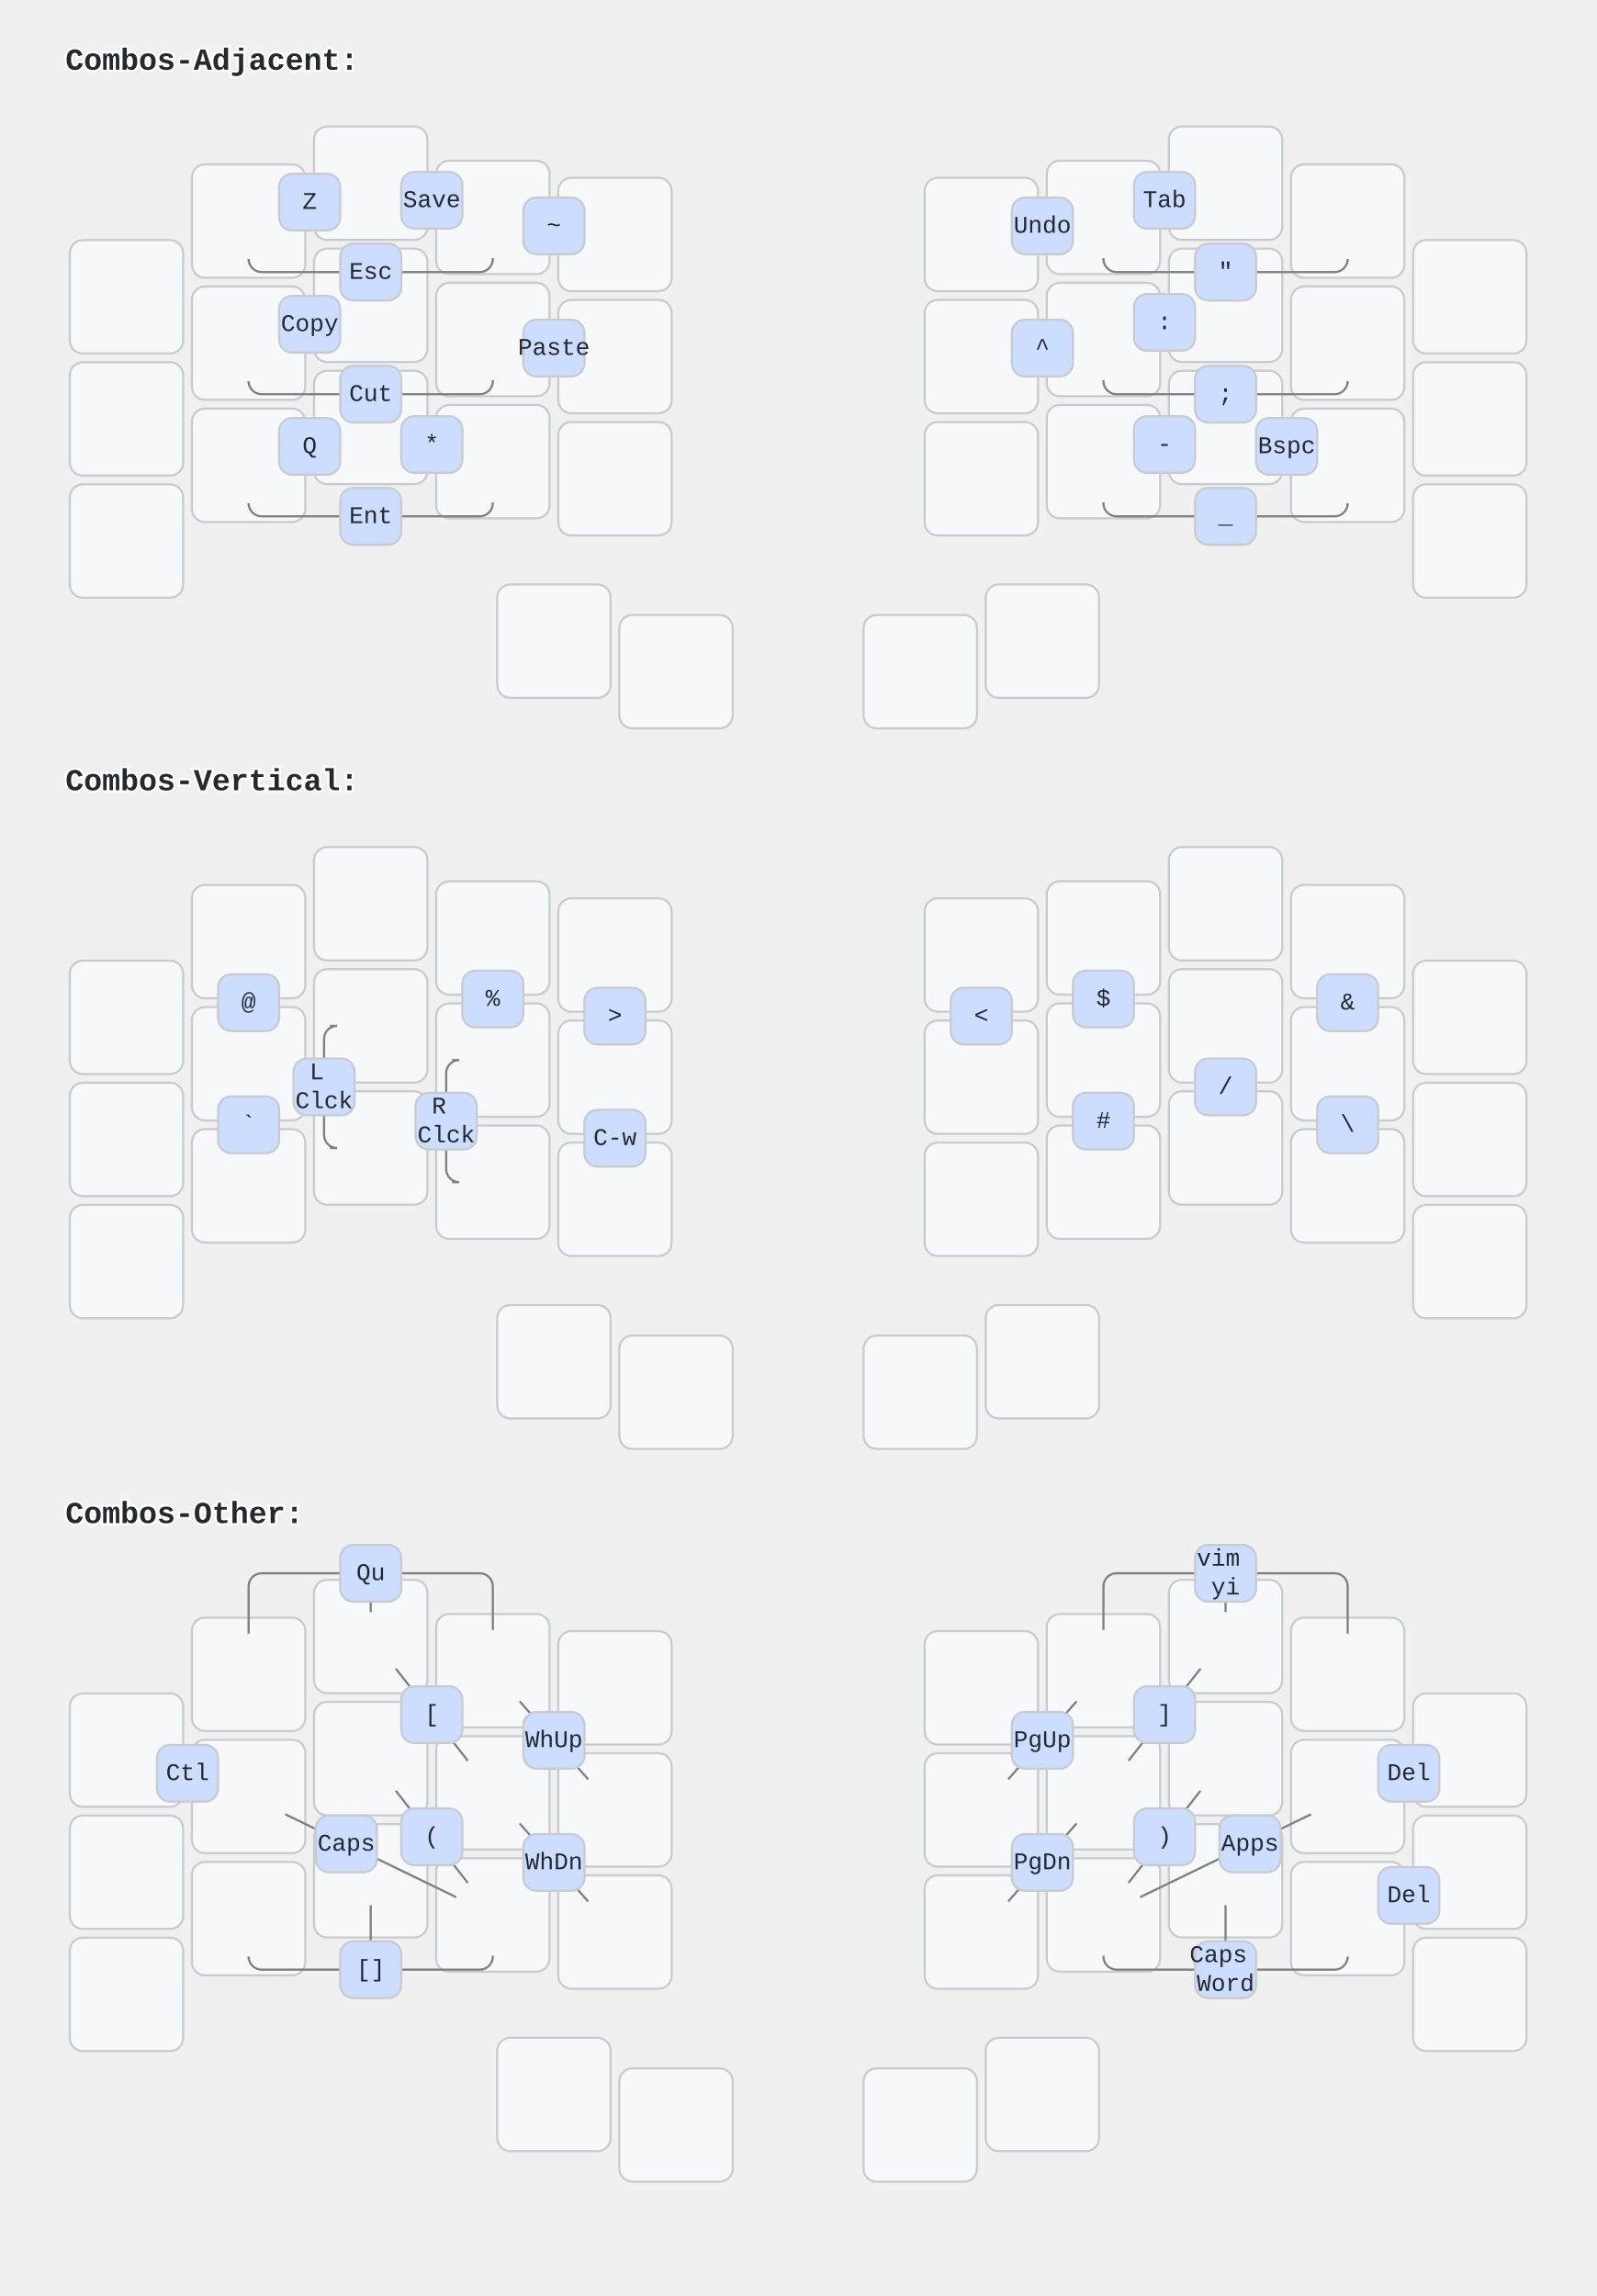
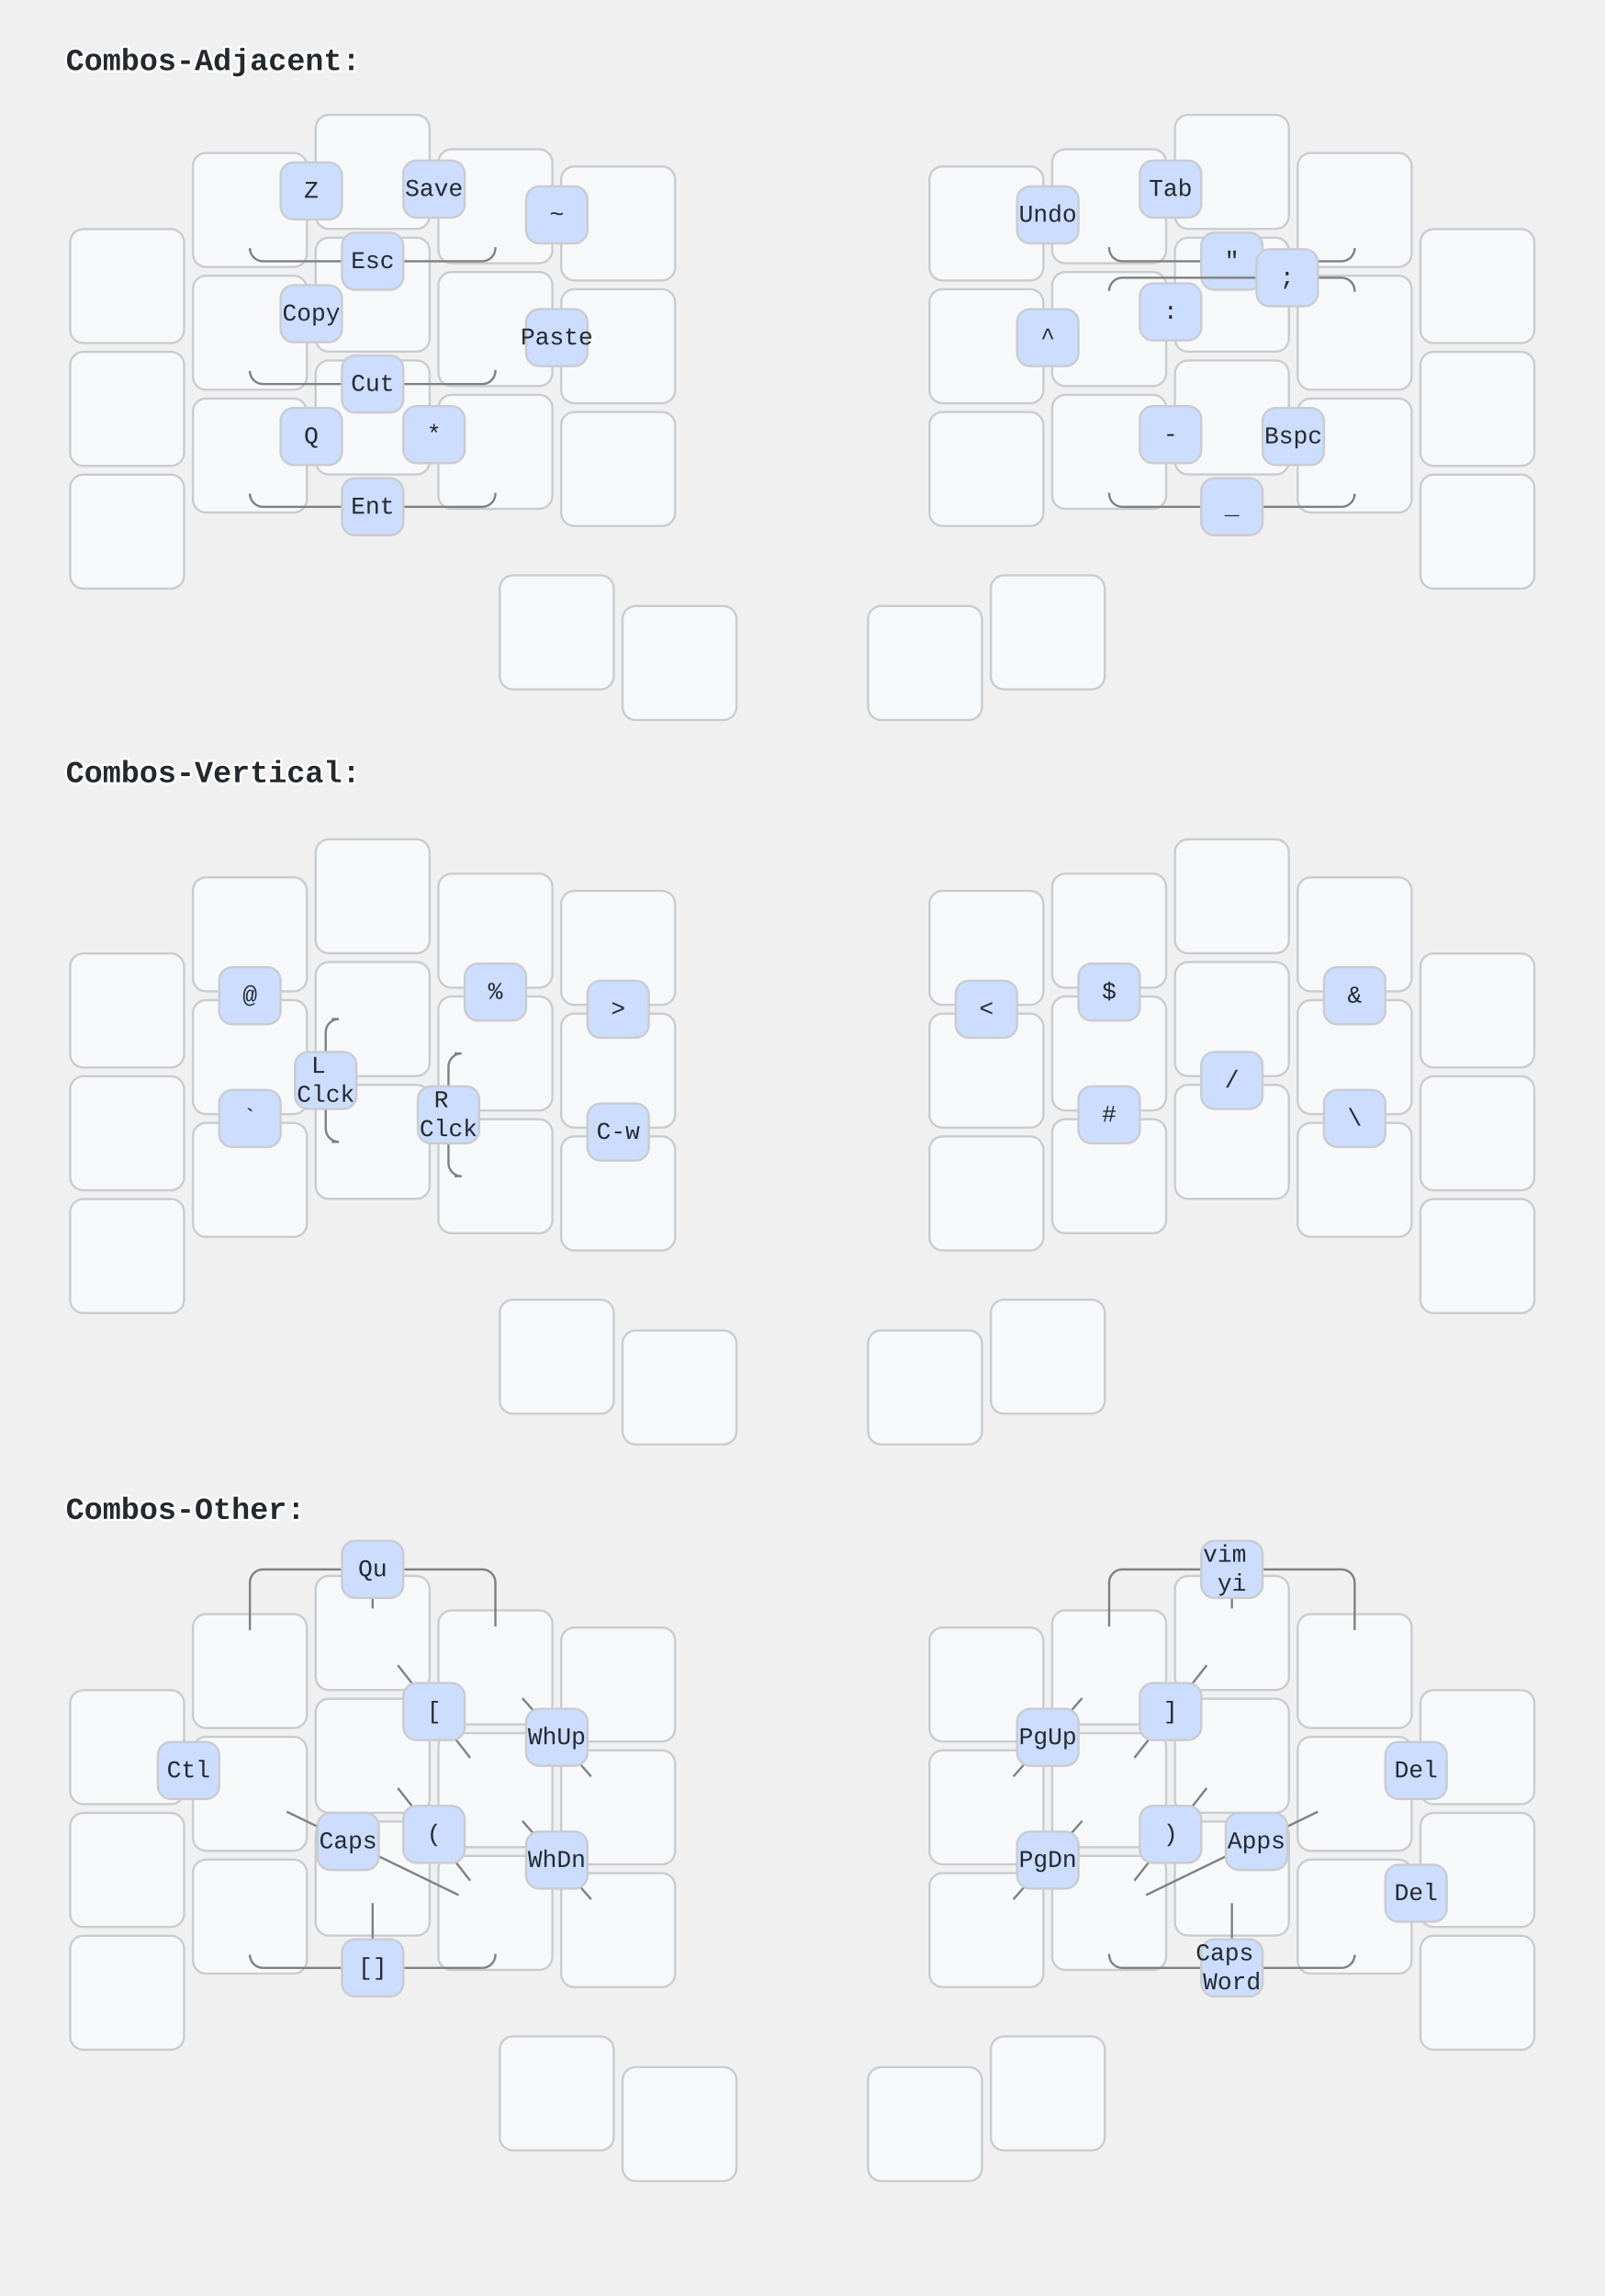
- <svg xmlns="http://www.w3.org/2000/svg" width="732.0" height="1052.8" viewBox="0 0 732.0 1052.8">
+ <svg xmlns="http://www.w3.org/2000/svg" width="732.0" height="1047.2" viewBox="0 0 732.0 1047.2">
  <style>/* font and background color specifications */
svg {
    font-family: SFMono-Regular,Consolas,Liberation Mono,Menlo,monospace;
    font-size: 14px;
    font-kerning: normal;
    text-rendering: optimizeLegibility;
    fill: #24292e;
}

/* default key styling */
rect {
    fill: #f6f8fa;
    stroke: #c9cccf;
    stroke-width: 1;
}

/* color accent for combo boxes */
rect.combo {
    fill: #cdf;
}

/* color accent for held keys */
rect.held, rect.combo.held {
    fill: #fdd;
}

/* color accent for ghost (optional) keys */
rect.ghost, rect.combo.ghost {
    fill: #ddd;
}

text {
    text-anchor: middle;
    dominant-baseline: middle;
}

/* styling for layer labels */
text.label {
    font-weight: bold;
    text-anchor: start;
    stroke: white;
    stroke-width: 2;
    paint-order: stroke;
}

/* styling for combo tap, and key hold/shifted label text */
text.combo, text.hold, text.shifted {
    font-size: 11px;
}

text.hold {
    text-anchor: middle;
    dominant-baseline: auto;
}

text.shifted {
    text-anchor: middle;
    dominant-baseline: hanging;
}

/* styling for hold/shifted label text in combo box */
text.combo.hold, text.combo.shifted {
    font-size: 8px;
}

/* styling for combo dendrons */
path {
    stroke-width: 1;
    stroke: gray;
    fill: none;
}
</style>
  <g class="layer-Combos-Adjacent">
    <text x="30.0" y="28.0" class="label">Combos-Adjacent:</text>
-     <rect rx="6.0" ry="6.0" x="32.0" y="110.08" width="52.0" height="52.0" class="" />
-     <rect rx="6.0" ry="6.0" x="88.0" y="75.36" width="52.0" height="52.0" class="" />
-     <rect rx="6.0" ry="6.0" x="144.0" y="58.0" width="52.0" height="52.0" class="" />
-     <rect rx="6.0" ry="6.0" x="200.0" y="73.68" width="52.0" height="52.0" class="" />
-     <rect rx="6.0" ry="6.0" x="256.0" y="81.52" width="52.0" height="52.0" class="" />
-     <rect rx="6.0" ry="6.0" x="424.0" y="81.52" width="52.0" height="52.0" class="" />
-     <rect rx="6.0" ry="6.0" x="480.0" y="73.68" width="52.0" height="52.0" class="" />
-     <rect rx="6.0" ry="6.0" x="536.0" y="58.0" width="52.0" height="52.0" class="" />
-     <rect rx="6.0" ry="6.0" x="592.0" y="75.36" width="52.0" height="52.0" class="" />
-     <rect rx="6.0" ry="6.0" x="648.0" y="110.08" width="52.0" height="52.0" class="" />
-     <rect rx="6.0" ry="6.0" x="32.0" y="166.08" width="52.0" height="52.0" class="" />
-     <rect rx="6.0" ry="6.0" x="88.0" y="131.36" width="52.0" height="52.0" class="" />
-     <rect rx="6.0" ry="6.0" x="144.0" y="114.0" width="52.0" height="52.0" class="" />
-     <rect rx="6.0" ry="6.0" x="200.0" y="129.68" width="52.0" height="52.0" class="" />
-     <rect rx="6.0" ry="6.0" x="256.0" y="137.52" width="52.0" height="52.0" class="" />
-     <rect rx="6.0" ry="6.0" x="424.0" y="137.52" width="52.0" height="52.0" class="" />
-     <rect rx="6.0" ry="6.0" x="480.0" y="129.68" width="52.0" height="52.0" class="" />
-     <rect rx="6.0" ry="6.0" x="536.0" y="114.0" width="52.0" height="52.0" class="" />
-     <rect rx="6.0" ry="6.0" x="592.0" y="131.36" width="52.0" height="52.0" class="" />
-     <rect rx="6.0" ry="6.0" x="648.0" y="166.08" width="52.0" height="52.0" class="" />
-     <rect rx="6.0" ry="6.0" x="32.0" y="222.08" width="52.0" height="52.0" class="" />
-     <rect rx="6.0" ry="6.0" x="88.0" y="187.36" width="52.0" height="52.0" class="" />
-     <rect rx="6.0" ry="6.0" x="144.0" y="170.0" width="52.0" height="52.0" class="" />
-     <rect rx="6.0" ry="6.0" x="200.0" y="185.68" width="52.0" height="52.0" class="" />
-     <rect rx="6.0" ry="6.0" x="256.0" y="193.52" width="52.0" height="52.0" class="" />
-     <rect rx="6.0" ry="6.0" x="424.0" y="193.52" width="52.0" height="52.0" class="" />
-     <rect rx="6.0" ry="6.0" x="480.0" y="185.68" width="52.0" height="52.0" class="" />
-     <rect rx="6.0" ry="6.0" x="536.0" y="170.0" width="52.0" height="52.0" class="" />
-     <rect rx="6.0" ry="6.0" x="592.0" y="187.36" width="52.0" height="52.0" class="" />
-     <rect rx="6.0" ry="6.0" x="648.0" y="222.08" width="52.0" height="52.0" class="" />
-     <rect rx="6.0" ry="6.0" x="228.0" y="268.0" width="52.0" height="52.0" class="" />
-     <rect rx="6.0" ry="6.0" x="284.0" y="282.0" width="52.0" height="52.0" class="" />
-     <rect rx="6.0" ry="6.0" x="396.0" y="282.0" width="52.0" height="52.0" class="" />
-     <rect rx="6.0" ry="6.0" x="452.0" y="268.0" width="52.0" height="52.0" class="" />
-     <path d="M170.0,124.76 h-50.0 a6.0,6.0 0 0 1 -6.0,-6.0 v1.267" />
-     <path d="M170.0,124.76 h50.0 a6.0,6.0 0 0 0 6.0,-6.0 v-0.413" />
-     <rect rx="6.0" ry="6.0" x="156.0" y="111.76" width="28.0" height="26.0" class="combo" />
-     <text x="170.0" y="124.76" class="combo">Esc</text>
-     <rect rx="6.0" ry="6.0" x="128.0" y="79.68" width="28.0" height="26.0" class="combo" />
-     <text x="142.0" y="92.68" class="combo">Z</text>
-     <rect rx="6.0" ry="6.0" x="184.0" y="78.84" width="28.0" height="26.0" class="combo" />
-     <text x="198.0" y="91.84" class="combo">Save</text>
-     <rect rx="6.0" ry="6.0" x="240.0" y="90.6" width="28.0" height="26.0" class="combo" />
-     <text x="254.0" y="103.6" class="combo">~</text>
-     <rect rx="6.0" ry="6.0" x="464.0" y="90.6" width="28.0" height="26.0" class="combo" />
-     <text x="478.0" y="103.6" class="combo">Undo</text>
-     <rect rx="6.0" ry="6.0" x="520.0" y="78.84" width="28.0" height="26.0" class="combo" />
-     <text x="534.0" y="91.84" class="combo">Tab</text>
-     <path d="M562.0,124.76 h-50.0 a6.0,6.0 0 0 1 -6.0,-6.0 v-0.413" />
-     <path d="M562.0,124.76 h50.0 a6.0,6.0 0 0 0 6.0,-6.0 v1.267" />
-     <rect rx="6.0" ry="6.0" x="548.0" y="111.76" width="28.0" height="26.0" class="combo" />
-     <text x="562.0" y="124.76" class="combo">"</text>
-     <path d="M170.0,180.76 h-50.0 a6.0,6.0 0 0 1 -6.0,-6.0 v1.267" />
-     <path d="M170.0,180.76 h50.0 a6.0,6.0 0 0 0 6.0,-6.0 v-0.413" />
-     <rect rx="6.0" ry="6.0" x="156.0" y="167.76" width="28.0" height="26.0" class="combo" />
-     <text x="170.0" y="180.76" class="combo">Cut</text>
-     <rect rx="6.0" ry="6.0" x="128.0" y="135.68" width="28.0" height="26.0" class="combo" />
-     <text x="142.0" y="148.68" class="combo">Copy</text>
-     <rect rx="6.0" ry="6.0" x="240.0" y="146.6" width="28.0" height="26.0" class="combo" />
-     <text x="254.0" y="159.6" class="combo">Paste</text>
-     <rect rx="6.0" ry="6.0" x="464.0" y="146.6" width="28.0" height="26.0" class="combo" />
-     <text x="478.0" y="159.6" class="combo">^</text>
-     <rect rx="6.0" ry="6.0" x="520.0" y="134.84" width="28.0" height="26.0" class="combo" />
-     <text x="534.0" y="147.84" class="combo">:</text>
-     <path d="M562.0,180.76 h-50.0 a6.0,6.0 0 0 1 -6.0,-6.0 v-0.413" />
-     <path d="M562.0,180.76 h50.0 a6.0,6.0 0 0 0 6.0,-6.0 v1.267" />
-     <rect rx="6.0" ry="6.0" x="548.0" y="167.76" width="28.0" height="26.0" class="combo" />
-     <text x="562.0" y="180.76" class="combo">;</text>
-     <rect rx="6.0" ry="6.0" x="128.0" y="191.68" width="28.0" height="26.0" class="combo" />
-     <text x="142.0" y="204.68" class="combo">Q</text>
-     <rect rx="6.0" ry="6.0" x="184.0" y="190.84" width="28.0" height="26.0" class="combo" />
-     <text x="198.0" y="203.84" class="combo">*</text>
-     <path d="M170.0,236.76 h-50.0 a6.0,6.0 0 0 1 -6.0,-6.0 v1.267" />
-     <path d="M170.0,236.76 h50.0 a6.0,6.0 0 0 0 6.0,-6.0 v-0.413" />
-     <rect rx="6.0" ry="6.0" x="156.0" y="223.76" width="28.0" height="26.0" class="combo" />
-     <text x="170.0" y="236.76" class="combo">Ent</text>
-     <path d="M562.0,236.76 h-50.0 a6.0,6.0 0 0 1 -6.0,-6.0 v-0.413" />
-     <path d="M562.0,236.76 h50.0 a6.0,6.0 0 0 0 6.0,-6.0 v1.267" />
-     <rect rx="6.0" ry="6.0" x="548.0" y="223.76" width="28.0" height="26.0" class="combo" />
-     <text x="562.0" y="236.76" class="combo">_</text>
-     <rect rx="6.0" ry="6.0" x="520.0" y="190.84" width="28.0" height="26.0" class="combo" />
-     <text x="534.0" y="203.84" class="combo">-</text>
-     <rect rx="6.0" ry="6.0" x="576.0" y="191.68" width="28.0" height="26.0" class="combo" />
-     <text x="590.0" y="204.68" class="combo">Bspc</text>
+     <rect rx="6.0" ry="6.0" x="32.0" y="104.48" width="52.0" height="52.0" class="" />
+     <rect rx="6.0" ry="6.0" x="88.0" y="69.76" width="52.0" height="52.0" class="" />
+     <rect rx="6.0" ry="6.0" x="144.0" y="52.4" width="52.0" height="52.0" class="" />
+     <rect rx="6.0" ry="6.0" x="200.0" y="68.08" width="52.0" height="52.0" class="" />
+     <rect rx="6.0" ry="6.0" x="256.0" y="75.92" width="52.0" height="52.0" class="" />
+     <rect rx="6.0" ry="6.0" x="424.0" y="75.92" width="52.0" height="52.0" class="" />
+     <rect rx="6.0" ry="6.0" x="480.0" y="68.08" width="52.0" height="52.0" class="" />
+     <rect rx="6.0" ry="6.0" x="536.0" y="52.4" width="52.0" height="52.0" class="" />
+     <rect rx="6.0" ry="6.0" x="592.0" y="69.76" width="52.0" height="52.0" class="" />
+     <rect rx="6.0" ry="6.0" x="648.0" y="104.48" width="52.0" height="52.0" class="" />
+     <rect rx="6.0" ry="6.0" x="32.0" y="160.48" width="52.0" height="52.0" class="" />
+     <rect rx="6.0" ry="6.0" x="88.0" y="125.76" width="52.0" height="52.0" class="" />
+     <rect rx="6.0" ry="6.0" x="144.0" y="108.4" width="52.0" height="52.0" class="" />
+     <rect rx="6.0" ry="6.0" x="200.0" y="124.08" width="52.0" height="52.0" class="" />
+     <rect rx="6.0" ry="6.0" x="256.0" y="131.92" width="52.0" height="52.0" class="" />
+     <rect rx="6.0" ry="6.0" x="424.0" y="131.92" width="52.0" height="52.0" class="" />
+     <rect rx="6.0" ry="6.0" x="480.0" y="124.08" width="52.0" height="52.0" class="" />
+     <rect rx="6.0" ry="6.0" x="536.0" y="108.4" width="52.0" height="52.0" class="" />
+     <rect rx="6.0" ry="6.0" x="592.0" y="125.76" width="52.0" height="52.0" class="" />
+     <rect rx="6.0" ry="6.0" x="648.0" y="160.48" width="52.0" height="52.0" class="" />
+     <rect rx="6.0" ry="6.0" x="32.0" y="216.48" width="52.0" height="52.0" class="" />
+     <rect rx="6.0" ry="6.0" x="88.0" y="181.76" width="52.0" height="52.0" class="" />
+     <rect rx="6.0" ry="6.0" x="144.0" y="164.4" width="52.0" height="52.0" class="" />
+     <rect rx="6.0" ry="6.0" x="200.0" y="180.08" width="52.0" height="52.0" class="" />
+     <rect rx="6.0" ry="6.0" x="256.0" y="187.92" width="52.0" height="52.0" class="" />
+     <rect rx="6.0" ry="6.0" x="424.0" y="187.92" width="52.0" height="52.0" class="" />
+     <rect rx="6.0" ry="6.0" x="480.0" y="180.08" width="52.0" height="52.0" class="" />
+     <rect rx="6.0" ry="6.0" x="536.0" y="164.4" width="52.0" height="52.0" class="" />
+     <rect rx="6.0" ry="6.0" x="592.0" y="181.76" width="52.0" height="52.0" class="" />
+     <rect rx="6.0" ry="6.0" x="648.0" y="216.48" width="52.0" height="52.0" class="" />
+     <rect rx="6.0" ry="6.0" x="228.0" y="262.4" width="52.0" height="52.0" class="" />
+     <rect rx="6.0" ry="6.0" x="284.0" y="276.4" width="52.0" height="52.0" class="" />
+     <rect rx="6.0" ry="6.0" x="396.0" y="276.4" width="52.0" height="52.0" class="" />
+     <rect rx="6.0" ry="6.0" x="452.0" y="262.4" width="52.0" height="52.0" class="" />
+     <path d="M170.0,119.16 h-50.0 a6.0,6.0 0 0 1 -6.0,-6.0 v1.267" />
+     <path d="M170.0,119.16 h50.0 a6.0,6.0 0 0 0 6.0,-6.0 v-0.413" />
+     <rect rx="6.0" ry="6.0" x="156.0" y="106.16" width="28.0" height="26.0" class="combo" />
+     <text x="170.0" y="119.16" class="combo">Esc</text>
+     <rect rx="6.0" ry="6.0" x="128.0" y="74.08" width="28.0" height="26.0" class="combo" />
+     <text x="142.0" y="87.08" class="combo">Z</text>
+     <rect rx="6.0" ry="6.0" x="184.0" y="73.24" width="28.0" height="26.0" class="combo" />
+     <text x="198.0" y="86.24" class="combo">Save</text>
+     <rect rx="6.0" ry="6.0" x="240.0" y="85.0" width="28.0" height="26.0" class="combo" />
+     <text x="254.0" y="98.0" class="combo">~</text>
+     <rect rx="6.0" ry="6.0" x="464.0" y="85.0" width="28.0" height="26.0" class="combo" />
+     <text x="478.0" y="98.0" class="combo">Undo</text>
+     <rect rx="6.0" ry="6.0" x="520.0" y="73.24" width="28.0" height="26.0" class="combo" />
+     <text x="534.0" y="86.24" class="combo">Tab</text>
+     <path d="M562.0,119.16 h-50.0 a6.0,6.0 0 0 1 -6.0,-6.0 v-0.413" />
+     <path d="M562.0,119.16 h50.0 a6.0,6.0 0 0 0 6.0,-6.0 v1.267" />
+     <rect rx="6.0" ry="6.0" x="548.0" y="106.16" width="28.0" height="26.0" class="combo" />
+     <text x="562.0" y="119.16" class="combo">"</text>
+     <path d="M170.0,175.16 h-50.0 a6.0,6.0 0 0 1 -6.0,-6.0 v1.267" />
+     <path d="M170.0,175.16 h50.0 a6.0,6.0 0 0 0 6.0,-6.0 v-0.413" />
+     <rect rx="6.0" ry="6.0" x="156.0" y="162.16" width="28.0" height="26.0" class="combo" />
+     <text x="170.0" y="175.16" class="combo">Cut</text>
+     <rect rx="6.0" ry="6.0" x="128.0" y="130.08" width="28.0" height="26.0" class="combo" />
+     <text x="142.0" y="143.08" class="combo">Copy</text>
+     <rect rx="6.0" ry="6.0" x="240.0" y="141.0" width="28.0" height="26.0" class="combo" />
+     <text x="254.0" y="154.0" class="combo">Paste</text>
+     <rect rx="6.0" ry="6.0" x="464.0" y="141.0" width="28.0" height="26.0" class="combo" />
+     <text x="478.0" y="154.0" class="combo">^</text>
+     <rect rx="6.0" ry="6.0" x="520.0" y="129.24" width="28.0" height="26.0" class="combo" />
+     <text x="534.0" y="142.24" class="combo">:</text>
+     <path d="M587.2,126.68 h-75.2 a6.0,6.0 0 0 0 -6.0,6.0 v-1.267" />
+     <path d="M587.2,126.68 h24.8 a6.0,6.0 0 0 1 6.0,6.0 v0.413" />
+     <rect rx="6.0" ry="6.0" x="573.2" y="113.68" width="28.0" height="26.0" class="combo" />
+     <text x="587.2" y="126.68" class="combo">;</text>
+     <rect rx="6.0" ry="6.0" x="128.0" y="186.08" width="28.0" height="26.0" class="combo" />
+     <text x="142.0" y="199.08" class="combo">Q</text>
+     <rect rx="6.0" ry="6.0" x="184.0" y="185.24" width="28.0" height="26.0" class="combo" />
+     <text x="198.0" y="198.24" class="combo">*</text>
+     <path d="M170.0,231.16 h-50.0 a6.0,6.0 0 0 1 -6.0,-6.0 v1.267" />
+     <path d="M170.0,231.16 h50.0 a6.0,6.0 0 0 0 6.0,-6.0 v-0.413" />
+     <rect rx="6.0" ry="6.0" x="156.0" y="218.16" width="28.0" height="26.0" class="combo" />
+     <text x="170.0" y="231.16" class="combo">Ent</text>
+     <path d="M562.0,231.16 h-50.0 a6.0,6.0 0 0 1 -6.0,-6.0 v-0.413" />
+     <path d="M562.0,231.16 h50.0 a6.0,6.0 0 0 0 6.0,-6.0 v1.267" />
+     <rect rx="6.0" ry="6.0" x="548.0" y="218.16" width="28.0" height="26.0" class="combo" />
+     <text x="562.0" y="231.16" class="combo">_</text>
+     <rect rx="6.0" ry="6.0" x="520.0" y="185.24" width="28.0" height="26.0" class="combo" />
+     <text x="534.0" y="198.24" class="combo">-</text>
+     <rect rx="6.0" ry="6.0" x="576.0" y="186.08" width="28.0" height="26.0" class="combo" />
+     <text x="590.0" y="199.08" class="combo">Bspc</text>
  </g>
  <g class="layer-Combos-Vertical">
-     <text x="30.0" y="358.4" class="label">Combos-Vertical:</text>
-     <rect rx="6.0" ry="6.0" x="32.0" y="440.48" width="52.0" height="52.0" class="" />
-     <rect rx="6.0" ry="6.0" x="88.0" y="405.76" width="52.0" height="52.0" class="" />
-     <rect rx="6.0" ry="6.0" x="144.0" y="388.4" width="52.0" height="52.0" class="" />
-     <rect rx="6.0" ry="6.0" x="200.0" y="404.08" width="52.0" height="52.0" class="" />
-     <rect rx="6.0" ry="6.0" x="256.0" y="411.92" width="52.0" height="52.0" class="" />
-     <rect rx="6.0" ry="6.0" x="424.0" y="411.92" width="52.0" height="52.0" class="" />
-     <rect rx="6.0" ry="6.0" x="480.0" y="404.08" width="52.0" height="52.0" class="" />
-     <rect rx="6.0" ry="6.0" x="536.0" y="388.4" width="52.0" height="52.0" class="" />
-     <rect rx="6.0" ry="6.0" x="592.0" y="405.76" width="52.0" height="52.0" class="" />
-     <rect rx="6.0" ry="6.0" x="648.0" y="440.48" width="52.0" height="52.0" class="" />
-     <rect rx="6.0" ry="6.0" x="32.0" y="496.48" width="52.0" height="52.0" class="" />
-     <rect rx="6.0" ry="6.0" x="88.0" y="461.76" width="52.0" height="52.0" class="" />
-     <rect rx="6.0" ry="6.0" x="144.0" y="444.4" width="52.0" height="52.0" class="" />
-     <rect rx="6.0" ry="6.0" x="200.0" y="460.08" width="52.0" height="52.0" class="" />
-     <rect rx="6.0" ry="6.0" x="256.0" y="467.92" width="52.0" height="52.0" class="" />
-     <rect rx="6.0" ry="6.0" x="424.0" y="467.92" width="52.0" height="52.0" class="" />
-     <rect rx="6.0" ry="6.0" x="480.0" y="460.08" width="52.0" height="52.0" class="" />
-     <rect rx="6.0" ry="6.0" x="536.0" y="444.4" width="52.0" height="52.0" class="" />
-     <rect rx="6.0" ry="6.0" x="592.0" y="461.76" width="52.0" height="52.0" class="" />
-     <rect rx="6.0" ry="6.0" x="648.0" y="496.48" width="52.0" height="52.0" class="" />
-     <rect rx="6.0" ry="6.0" x="32.0" y="552.48" width="52.0" height="52.0" class="" />
-     <rect rx="6.0" ry="6.0" x="88.0" y="517.76" width="52.0" height="52.0" class="" />
-     <rect rx="6.0" ry="6.0" x="144.0" y="500.4" width="52.0" height="52.0" class="" />
-     <rect rx="6.0" ry="6.0" x="200.0" y="516.08" width="52.0" height="52.0" class="" />
-     <rect rx="6.0" ry="6.0" x="256.0" y="523.92" width="52.0" height="52.0" class="" />
-     <rect rx="6.0" ry="6.0" x="424.0" y="523.92" width="52.0" height="52.0" class="" />
-     <rect rx="6.0" ry="6.0" x="480.0" y="516.08" width="52.0" height="52.0" class="" />
-     <rect rx="6.0" ry="6.0" x="536.0" y="500.4" width="52.0" height="52.0" class="" />
-     <rect rx="6.0" ry="6.0" x="592.0" y="517.76" width="52.0" height="52.0" class="" />
-     <rect rx="6.0" ry="6.0" x="648.0" y="552.48" width="52.0" height="52.0" class="" />
-     <rect rx="6.0" ry="6.0" x="228.0" y="598.4" width="52.0" height="52.0" class="" />
-     <rect rx="6.0" ry="6.0" x="284.0" y="612.4" width="52.0" height="52.0" class="" />
-     <rect rx="6.0" ry="6.0" x="396.0" y="612.4" width="52.0" height="52.0" class="" />
-     <rect rx="6.0" ry="6.0" x="452.0" y="598.4" width="52.0" height="52.0" class="" />
-     <rect rx="6.0" ry="6.0" x="100.0" y="446.76" width="28.0" height="26.0" class="combo" />
-     <text x="114.0" y="459.76" class="combo">@</text>
-     <rect rx="6.0" ry="6.0" x="212.0" y="445.08" width="28.0" height="26.0" class="combo" />
-     <text x="226.0" y="458.08" class="combo">%</text>
-     <rect rx="6.0" ry="6.0" x="268.0" y="452.92" width="28.0" height="26.0" class="combo" />
-     <text x="282.0" y="465.92" class="combo">&gt;</text>
-     <rect rx="6.0" ry="6.0" x="436.0" y="452.92" width="28.0" height="26.0" class="combo" />
-     <text x="450.0" y="465.92" class="combo">&lt;</text>
-     <rect rx="6.0" ry="6.0" x="492.0" y="445.08" width="28.0" height="26.0" class="combo" />
-     <text x="506.0" y="458.08" class="combo">$</text>
-     <rect rx="6.0" ry="6.0" x="604.0" y="446.76" width="28.0" height="26.0" class="combo" />
-     <text x="618.0" y="459.76" class="combo">&amp;</text>
-     <rect rx="6.0" ry="6.0" x="100.0" y="502.76" width="28.0" height="26.0" class="combo" />
-     <text x="114.0" y="515.76" class="combo">`</text>
-     <path d="M148.6,498.4 v-22.0 a6.0,6.0 0 0 1 6.0,-6.0 h-3.267" />
-     <path d="M148.6,498.4 v22.0 a6.0,6.0 0 0 0 6.0,6.0 h-3.267" />
-     <rect rx="6.0" ry="6.0" x="134.6" y="485.4" width="28.0" height="26.0" class="combo" />
-     <text x="148.6" y="498.4" class="combo">
+     <text x="30.0" y="352.8" class="label">Combos-Vertical:</text>
+     <rect rx="6.0" ry="6.0" x="32.0" y="434.88" width="52.0" height="52.0" class="" />
+     <rect rx="6.0" ry="6.0" x="88.0" y="400.16" width="52.0" height="52.0" class="" />
+     <rect rx="6.0" ry="6.0" x="144.0" y="382.8" width="52.0" height="52.0" class="" />
+     <rect rx="6.0" ry="6.0" x="200.0" y="398.48" width="52.0" height="52.0" class="" />
+     <rect rx="6.0" ry="6.0" x="256.0" y="406.32" width="52.0" height="52.0" class="" />
+     <rect rx="6.0" ry="6.0" x="424.0" y="406.32" width="52.0" height="52.0" class="" />
+     <rect rx="6.0" ry="6.0" x="480.0" y="398.48" width="52.0" height="52.0" class="" />
+     <rect rx="6.0" ry="6.0" x="536.0" y="382.8" width="52.0" height="52.0" class="" />
+     <rect rx="6.0" ry="6.0" x="592.0" y="400.16" width="52.0" height="52.0" class="" />
+     <rect rx="6.0" ry="6.0" x="648.0" y="434.88" width="52.0" height="52.0" class="" />
+     <rect rx="6.0" ry="6.0" x="32.0" y="490.88" width="52.0" height="52.0" class="" />
+     <rect rx="6.0" ry="6.0" x="88.0" y="456.16" width="52.0" height="52.0" class="" />
+     <rect rx="6.0" ry="6.0" x="144.0" y="438.8" width="52.0" height="52.0" class="" />
+     <rect rx="6.0" ry="6.0" x="200.0" y="454.48" width="52.0" height="52.0" class="" />
+     <rect rx="6.0" ry="6.0" x="256.0" y="462.32" width="52.0" height="52.0" class="" />
+     <rect rx="6.0" ry="6.0" x="424.0" y="462.32" width="52.0" height="52.0" class="" />
+     <rect rx="6.0" ry="6.0" x="480.0" y="454.48" width="52.0" height="52.0" class="" />
+     <rect rx="6.0" ry="6.0" x="536.0" y="438.8" width="52.0" height="52.0" class="" />
+     <rect rx="6.0" ry="6.0" x="592.0" y="456.16" width="52.0" height="52.0" class="" />
+     <rect rx="6.0" ry="6.0" x="648.0" y="490.88" width="52.0" height="52.0" class="" />
+     <rect rx="6.0" ry="6.0" x="32.0" y="546.88" width="52.0" height="52.0" class="" />
+     <rect rx="6.0" ry="6.0" x="88.0" y="512.16" width="52.0" height="52.0" class="" />
+     <rect rx="6.0" ry="6.0" x="144.0" y="494.8" width="52.0" height="52.0" class="" />
+     <rect rx="6.0" ry="6.0" x="200.0" y="510.48" width="52.0" height="52.0" class="" />
+     <rect rx="6.0" ry="6.0" x="256.0" y="518.32" width="52.0" height="52.0" class="" />
+     <rect rx="6.0" ry="6.0" x="424.0" y="518.32" width="52.0" height="52.0" class="" />
+     <rect rx="6.0" ry="6.0" x="480.0" y="510.48" width="52.0" height="52.0" class="" />
+     <rect rx="6.0" ry="6.0" x="536.0" y="494.8" width="52.0" height="52.0" class="" />
+     <rect rx="6.0" ry="6.0" x="592.0" y="512.16" width="52.0" height="52.0" class="" />
+     <rect rx="6.0" ry="6.0" x="648.0" y="546.88" width="52.0" height="52.0" class="" />
+     <rect rx="6.0" ry="6.0" x="228.0" y="592.8" width="52.0" height="52.0" class="" />
+     <rect rx="6.0" ry="6.0" x="284.0" y="606.8" width="52.0" height="52.0" class="" />
+     <rect rx="6.0" ry="6.0" x="396.0" y="606.8" width="52.0" height="52.0" class="" />
+     <rect rx="6.0" ry="6.0" x="452.0" y="592.8" width="52.0" height="52.0" class="" />
+     <rect rx="6.0" ry="6.0" x="100.0" y="441.16" width="28.0" height="26.0" class="combo" />
+     <text x="114.0" y="454.16" class="combo">@</text>
+     <rect rx="6.0" ry="6.0" x="212.0" y="439.48" width="28.0" height="26.0" class="combo" />
+     <text x="226.0" y="452.48" class="combo">%</text>
+     <rect rx="6.0" ry="6.0" x="268.0" y="447.32" width="28.0" height="26.0" class="combo" />
+     <text x="282.0" y="460.32" class="combo">&gt;</text>
+     <rect rx="6.0" ry="6.0" x="436.0" y="447.32" width="28.0" height="26.0" class="combo" />
+     <text x="450.0" y="460.32" class="combo">&lt;</text>
+     <rect rx="6.0" ry="6.0" x="492.0" y="439.48" width="28.0" height="26.0" class="combo" />
+     <text x="506.0" y="452.48" class="combo">$</text>
+     <rect rx="6.0" ry="6.0" x="604.0" y="441.16" width="28.0" height="26.0" class="combo" />
+     <text x="618.0" y="454.16" class="combo">&amp;</text>
+     <rect rx="6.0" ry="6.0" x="100.0" y="497.16" width="28.0" height="26.0" class="combo" />
+     <text x="114.0" y="510.16" class="combo">`</text>
+     <path d="M148.6,492.8 v-22.0 a6.0,6.0 0 0 1 6.0,-6.0 h-3.267" />
+     <path d="M148.6,492.8 v22.0 a6.0,6.0 0 0 0 6.0,6.0 h-3.267" />
+     <rect rx="6.0" ry="6.0" x="134.6" y="479.8" width="28.0" height="26.0" class="combo" />
+     <text x="148.6" y="492.8" class="combo">
      <tspan x="148.6" dy="-0.6em">L</tspan>
      <tspan x="148.6" dy="1.2em">Clck</tspan>
    </text>
-     <path d="M204.6,514.08 v-22 a6.0,6.0 0 0 1 6.0,-6.0 h-3.267" />
-     <path d="M204.6,514.08 v22.0 a6.0,6.0 0 0 0 6.0,6.0 h-3.267" />
-     <rect rx="6.0" ry="6.0" x="190.6" y="501.08" width="28.0" height="26.0" class="combo" />
-     <text x="204.6" y="514.08" class="combo">
+     <path d="M204.6,508.48 v-22.0 a6.0,6.0 0 0 1 6.0,-6.0 h-3.267" />
+     <path d="M204.6,508.48 v22 a6.0,6.0 0 0 0 6.0,6.0 h-3.267" />
+     <rect rx="6.0" ry="6.0" x="190.6" y="495.48" width="28.0" height="26.0" class="combo" />
+     <text x="204.6" y="508.48" class="combo">
      <tspan x="204.6" dy="-0.6em">R</tspan>
      <tspan x="204.6" dy="1.2em">Clck</tspan>
    </text>
-     <rect rx="6.0" ry="6.0" x="268.0" y="508.92" width="28.0" height="26.0" class="combo" />
-     <text x="282.0" y="521.92" class="combo">C-w</text>
-     <rect rx="6.0" ry="6.0" x="492.0" y="501.08" width="28.0" height="26.0" class="combo" />
-     <text x="506.0" y="514.08" class="combo">#</text>
-     <rect rx="6.0" ry="6.0" x="548.0" y="485.4" width="28.0" height="26.0" class="combo" />
-     <text x="562.0" y="498.4" class="combo">/</text>
-     <rect rx="6.0" ry="6.0" x="604.0" y="502.76" width="28.0" height="26.0" class="combo" />
-     <text x="618.0" y="515.76" class="combo">\</text>
+     <rect rx="6.0" ry="6.0" x="268.0" y="503.32" width="28.0" height="26.0" class="combo" />
+     <text x="282.0" y="516.32" class="combo">C-w</text>
+     <rect rx="6.0" ry="6.0" x="492.0" y="495.48" width="28.0" height="26.0" class="combo" />
+     <text x="506.0" y="508.48" class="combo">#</text>
+     <rect rx="6.0" ry="6.0" x="548.0" y="479.8" width="28.0" height="26.0" class="combo" />
+     <text x="562.0" y="492.8" class="combo">/</text>
+     <rect rx="6.0" ry="6.0" x="604.0" y="497.16" width="28.0" height="26.0" class="combo" />
+     <text x="618.0" y="510.16" class="combo">\</text>
  </g>
  <g class="layer-Combos-Other">
-     <text x="30.0" y="694.4" class="label">Combos-Other:</text>
-     <rect rx="6.0" ry="6.0" x="32.0" y="776.48" width="52.0" height="52.0" class="" />
-     <rect rx="6.0" ry="6.0" x="88.0" y="741.76" width="52.0" height="52.0" class="" />
-     <rect rx="6.0" ry="6.0" x="144.0" y="724.4" width="52.0" height="52.0" class="" />
-     <rect rx="6.0" ry="6.0" x="200.0" y="740.08" width="52.0" height="52.0" class="" />
-     <rect rx="6.0" ry="6.0" x="256.0" y="747.92" width="52.0" height="52.0" class="" />
-     <rect rx="6.0" ry="6.0" x="424.0" y="747.92" width="52.0" height="52.0" class="" />
-     <rect rx="6.0" ry="6.0" x="480.0" y="740.08" width="52.0" height="52.0" class="" />
-     <rect rx="6.0" ry="6.0" x="536.0" y="724.4" width="52.0" height="52.0" class="" />
-     <rect rx="6.0" ry="6.0" x="592.0" y="741.76" width="52.0" height="52.0" class="" />
-     <rect rx="6.0" ry="6.0" x="648.0" y="776.48" width="52.0" height="52.0" class="" />
-     <rect rx="6.0" ry="6.0" x="32.0" y="832.48" width="52.0" height="52.0" class="" />
-     <rect rx="6.0" ry="6.0" x="88.0" y="797.76" width="52.0" height="52.0" class="" />
-     <rect rx="6.0" ry="6.0" x="144.0" y="780.4" width="52.0" height="52.0" class="" />
-     <rect rx="6.0" ry="6.0" x="200.0" y="796.08" width="52.0" height="52.0" class="" />
-     <rect rx="6.0" ry="6.0" x="256.0" y="803.92" width="52.0" height="52.0" class="" />
-     <rect rx="6.0" ry="6.0" x="424.0" y="803.92" width="52.0" height="52.0" class="" />
-     <rect rx="6.0" ry="6.0" x="480.0" y="796.08" width="52.0" height="52.0" class="" />
-     <rect rx="6.0" ry="6.0" x="536.0" y="780.4" width="52.0" height="52.0" class="" />
-     <rect rx="6.0" ry="6.0" x="592.0" y="797.76" width="52.0" height="52.0" class="" />
-     <rect rx="6.0" ry="6.0" x="648.0" y="832.48" width="52.0" height="52.0" class="" />
-     <rect rx="6.0" ry="6.0" x="32.0" y="888.48" width="52.0" height="52.0" class="" />
-     <rect rx="6.0" ry="6.0" x="88.0" y="853.76" width="52.0" height="52.0" class="" />
-     <rect rx="6.0" ry="6.0" x="144.0" y="836.4" width="52.0" height="52.0" class="" />
-     <rect rx="6.0" ry="6.0" x="200.0" y="852.08" width="52.0" height="52.0" class="" />
-     <rect rx="6.0" ry="6.0" x="256.0" y="859.92" width="52.0" height="52.0" class="" />
-     <rect rx="6.0" ry="6.0" x="424.0" y="859.92" width="52.0" height="52.0" class="" />
-     <rect rx="6.0" ry="6.0" x="480.0" y="852.08" width="52.0" height="52.0" class="" />
-     <rect rx="6.0" ry="6.0" x="536.0" y="836.4" width="52.0" height="52.0" class="" />
-     <rect rx="6.0" ry="6.0" x="592.0" y="853.76" width="52.0" height="52.0" class="" />
-     <rect rx="6.0" ry="6.0" x="648.0" y="888.48" width="52.0" height="52.0" class="" />
-     <rect rx="6.0" ry="6.0" x="228.0" y="934.4" width="52.0" height="52.0" class="" />
-     <rect rx="6.0" ry="6.0" x="284.0" y="948.4" width="52.0" height="52.0" class="" />
-     <rect rx="6.0" ry="6.0" x="396.0" y="948.4" width="52.0" height="52.0" class="" />
-     <rect rx="6.0" ry="6.0" x="452.0" y="934.4" width="52.0" height="52.0" class="" />
-     <path d="M170.0,721.4 h-50.0 a6.0,6.0 0 0 0 -6.0,6.0 v21.693" />
-     <path d="M170.0,721.4 h-6.0 a6.0,6.0 0 0 0 6.0,6.0 v11.8" />
-     <path d="M170.0,721.4 h50.0 a6.0,6.0 0 0 1 6.0,6.0 v20.013" />
-     <rect rx="6.0" ry="6.0" x="156.0" y="708.4" width="28.0" height="26.0" class="combo" />
-     <text x="170.0" y="721.4" class="combo">Qu</text>
-     <path d="M562.0,721.4 h-50.0 a6.0,6.0 0 0 0 -6.0,6.0 v20.013" />
-     <path d="M562.0,721.4 h-6.0 a6.0,6.0 0 0 0 6.0,6.0 v11.8" />
-     <path d="M562.0,721.4 h50.0 a6.0,6.0 0 0 1 6.0,6.0 v21.693" />
-     <rect rx="6.0" ry="6.0" x="548.0" y="708.4" width="28.0" height="26.0" class="combo" />
-     <text x="562.0" y="721.4" class="combo">
+     <text x="30.0" y="688.8" class="label">Combos-Other:</text>
+     <rect rx="6.0" ry="6.0" x="32.0" y="770.88" width="52.0" height="52.0" class="" />
+     <rect rx="6.0" ry="6.0" x="88.0" y="736.16" width="52.0" height="52.0" class="" />
+     <rect rx="6.0" ry="6.0" x="144.0" y="718.8" width="52.0" height="52.0" class="" />
+     <rect rx="6.0" ry="6.0" x="200.0" y="734.48" width="52.0" height="52.0" class="" />
+     <rect rx="6.0" ry="6.0" x="256.0" y="742.32" width="52.0" height="52.0" class="" />
+     <rect rx="6.0" ry="6.0" x="424.0" y="742.32" width="52.0" height="52.0" class="" />
+     <rect rx="6.0" ry="6.0" x="480.0" y="734.48" width="52.0" height="52.0" class="" />
+     <rect rx="6.0" ry="6.0" x="536.0" y="718.8" width="52.0" height="52.0" class="" />
+     <rect rx="6.0" ry="6.0" x="592.0" y="736.16" width="52.0" height="52.0" class="" />
+     <rect rx="6.0" ry="6.0" x="648.0" y="770.88" width="52.0" height="52.0" class="" />
+     <rect rx="6.0" ry="6.0" x="32.0" y="826.88" width="52.0" height="52.0" class="" />
+     <rect rx="6.0" ry="6.0" x="88.0" y="792.16" width="52.0" height="52.0" class="" />
+     <rect rx="6.0" ry="6.0" x="144.0" y="774.8" width="52.0" height="52.0" class="" />
+     <rect rx="6.0" ry="6.0" x="200.0" y="790.48" width="52.0" height="52.0" class="" />
+     <rect rx="6.0" ry="6.0" x="256.0" y="798.32" width="52.0" height="52.0" class="" />
+     <rect rx="6.0" ry="6.0" x="424.0" y="798.32" width="52.0" height="52.0" class="" />
+     <rect rx="6.0" ry="6.0" x="480.0" y="790.48" width="52.0" height="52.0" class="" />
+     <rect rx="6.0" ry="6.0" x="536.0" y="774.8" width="52.0" height="52.0" class="" />
+     <rect rx="6.0" ry="6.0" x="592.0" y="792.16" width="52.0" height="52.0" class="" />
+     <rect rx="6.0" ry="6.0" x="648.0" y="826.88" width="52.0" height="52.0" class="" />
+     <rect rx="6.0" ry="6.0" x="32.0" y="882.88" width="52.0" height="52.0" class="" />
+     <rect rx="6.0" ry="6.0" x="88.0" y="848.16" width="52.0" height="52.0" class="" />
+     <rect rx="6.0" ry="6.0" x="144.0" y="830.8" width="52.0" height="52.0" class="" />
+     <rect rx="6.0" ry="6.0" x="200.0" y="846.48" width="52.0" height="52.0" class="" />
+     <rect rx="6.0" ry="6.0" x="256.0" y="854.32" width="52.0" height="52.0" class="" />
+     <rect rx="6.0" ry="6.0" x="424.0" y="854.32" width="52.0" height="52.0" class="" />
+     <rect rx="6.0" ry="6.0" x="480.0" y="846.48" width="52.0" height="52.0" class="" />
+     <rect rx="6.0" ry="6.0" x="536.0" y="830.8" width="52.0" height="52.0" class="" />
+     <rect rx="6.0" ry="6.0" x="592.0" y="848.16" width="52.0" height="52.0" class="" />
+     <rect rx="6.0" ry="6.0" x="648.0" y="882.88" width="52.0" height="52.0" class="" />
+     <rect rx="6.0" ry="6.0" x="228.0" y="928.8" width="52.0" height="52.0" class="" />
+     <rect rx="6.0" ry="6.0" x="284.0" y="942.8" width="52.0" height="52.0" class="" />
+     <rect rx="6.0" ry="6.0" x="396.0" y="942.8" width="52.0" height="52.0" class="" />
+     <rect rx="6.0" ry="6.0" x="452.0" y="928.8" width="52.0" height="52.0" class="" />
+     <path d="M170.0,715.8 h-50.0 a6.0,6.0 0 0 0 -6.0,6.0 v21.693" />
+     <path d="M170.0,715.8 h-6.0 a6.0,6.0 0 0 0 6.0,6.0 v11.8" />
+     <path d="M170.0,715.8 h50.0 a6.0,6.0 0 0 1 6.0,6.0 v20.013" />
+     <rect rx="6.0" ry="6.0" x="156.0" y="702.8" width="28.0" height="26.0" class="combo" />
+     <text x="170.0" y="715.8" class="combo">Qu</text>
+     <path d="M562.0,715.8 h-50.0 a6.0,6.0 0 0 0 -6.0,6.0 v20.013" />
+     <path d="M562.0,715.8 h-6.0 a6.0,6.0 0 0 0 6.0,6.0 v11.8" />
+     <path d="M562.0,715.8 h50.0 a6.0,6.0 0 0 1 6.0,6.0 v21.693" />
+     <rect rx="6.0" ry="6.0" x="548.0" y="702.8" width="28.0" height="26.0" class="combo" />
+     <text x="562.0" y="715.8" class="combo">
      <tspan x="562.0" dy="-0.6em">vim</tspan>
      <tspan x="562.0" dy="1.2em">yi</tspan>
    </text>
-     <path d="M170.0,903.16 h-50.0 a6.0,6.0 0 0 1 -6.0,-6.0 v1.267" />
-     <path d="M170.0,903.16 h-6.0 a6.0,6.0 0 0 1 6.0,-6.0 v-23.56" />
-     <path d="M170.0,903.16 h50.0 a6.0,6.0 0 0 0 6.0,-6.0 v-0.413" />
-     <rect rx="6.0" ry="6.0" x="156.0" y="890.16" width="28.0" height="26.0" class="combo" />
-     <text x="170.0" y="903.16" class="combo">[]</text>
-     <path d="M562.0,903.16 h-50.0 a6.0,6.0 0 0 1 -6.0,-6.0 v-0.413" />
-     <path d="M562.0,903.16 h-6.0 a6.0,6.0 0 0 1 6.0,-6.0 v-23.56" />
-     <path d="M562.0,903.16 h50.0 a6.0,6.0 0 0 0 6.0,-6.0 v1.267" />
-     <rect rx="6.0" ry="6.0" x="548.0" y="890.16" width="28.0" height="26.0" class="combo" />
-     <text x="562.0" y="903.16" class="combo">
+     <path d="M170.0,897.56 h-50.0 a6.0,6.0 0 0 1 -6.0,-6.0 v1.267" />
+     <path d="M170.0,897.56 h-6.0 a6.0,6.0 0 0 1 6.0,-6.0 v-23.56" />
+     <path d="M170.0,897.56 h50.0 a6.0,6.0 0 0 0 6.0,-6.0 v-0.413" />
+     <rect rx="6.0" ry="6.0" x="156.0" y="884.56" width="28.0" height="26.0" class="combo" />
+     <text x="170.0" y="897.56" class="combo">[]</text>
+     <path d="M562.0,897.56 h-50.0 a6.0,6.0 0 0 1 -6.0,-6.0 v-0.413" />
+     <path d="M562.0,897.56 h-6.0 a6.0,6.0 0 0 1 6.0,-6.0 v-23.56" />
+     <path d="M562.0,897.56 h50.0 a6.0,6.0 0 0 0 6.0,-6.0 v1.267" />
+     <rect rx="6.0" ry="6.0" x="548.0" y="884.56" width="28.0" height="26.0" class="combo" />
+     <text x="562.0" y="897.56" class="combo">
      <tspan x="562.0" dy="-0.6em">Caps</tspan>
      <tspan x="562.0" dy="1.2em">Word</tspan>
    </text>
-     <path d="M86.0,813.12 l-10.551,-4.009" />
-     <path d="M86.0,813.12 l10.551,4.009" />
-     <rect rx="6.0" ry="6.0" x="72.0" y="800.12" width="28.0" height="26.0" class="combo" />
-     <text x="86.0" y="813.12" class="combo">Ctl</text>
-     <path d="M198.0,786.24 l-16.508,-21.13" />
-     <path d="M198.0,786.24 l16.508,21.13" />
-     <rect rx="6.0" ry="6.0" x="184.0" y="773.24" width="28.0" height="26.0" class="combo" />
-     <text x="198.0" y="786.24" class="combo">[</text>
-     <path d="M254.0,798.0 l-15.69,-17.887" />
-     <path d="M254.0,798.0 l15.69,17.887" />
-     <rect rx="6.0" ry="6.0" x="240.0" y="785.0" width="28.0" height="26.0" class="combo" />
-     <text x="254.0" y="798.0" class="combo">WhUp</text>
-     <path d="M478.0,798.0 l15.69,-17.887" />
-     <path d="M478.0,798.0 l-15.69,17.887" />
-     <rect rx="6.0" ry="6.0" x="464.0" y="785.0" width="28.0" height="26.0" class="combo" />
-     <text x="478.0" y="798.0" class="combo">PgUp</text>
-     <path d="M534.0,786.24 l16.508,-21.13" />
-     <path d="M534.0,786.24 l-16.508,21.13" />
-     <rect rx="6.0" ry="6.0" x="520.0" y="773.24" width="28.0" height="26.0" class="combo" />
-     <text x="534.0" y="786.24" class="combo">]</text>
-     <path d="M646.0,813.12 l10.551,-4.009" />
-     <path d="M646.0,813.12 l-10.551,4.009" />
-     <rect rx="6.0" ry="6.0" x="632.0" y="800.12" width="28.0" height="26.0" class="combo" />
-     <text x="646.0" y="813.12" class="combo">Del</text>
-     <path d="M198.0,842.24 l-16.508,-21.13" />
-     <path d="M198.0,842.24 l16.508,21.13" />
-     <rect rx="6.0" ry="6.0" x="184.0" y="829.24" width="28.0" height="26.0" class="combo" />
-     <text x="198.0" y="842.24" class="combo">(</text>
-     <path d="M254.0,854.0 l-15.69,-17.887" />
-     <path d="M254.0,854.0 l15.69,17.887" />
-     <rect rx="6.0" ry="6.0" x="240.0" y="841.0" width="28.0" height="26.0" class="combo" />
-     <text x="254.0" y="854.0" class="combo">WhDn</text>
-     <path d="M158.8,845.488 l-28.004,-13.582" />
-     <path d="M158.8,845.488 l50.404,24.446" />
-     <rect rx="6.0" ry="6.0" x="144.8" y="832.488" width="28.0" height="26.0" class="combo" />
-     <text x="158.8" y="845.488" class="combo">Caps</text>
-     <path d="M573.2,845.488 l28.004,-13.582" />
-     <path d="M573.2,845.488 l-50.404,24.446" />
-     <rect rx="6.0" ry="6.0" x="559.2" y="832.488" width="28.0" height="26.0" class="combo" />
-     <text x="573.2" y="845.488" class="combo">Apps</text>
-     <path d="M478.0,854.0 l15.69,-17.887" />
-     <path d="M478.0,854.0 l-15.69,17.887" />
-     <rect rx="6.0" ry="6.0" x="464.0" y="841.0" width="28.0" height="26.0" class="combo" />
-     <text x="478.0" y="854.0" class="combo">PgDn</text>
-     <path d="M534.0,842.24 l16.508,-21.13" />
-     <path d="M534.0,842.24 l-16.508,21.13" />
-     <rect rx="6.0" ry="6.0" x="520.0" y="829.24" width="28.0" height="26.0" class="combo" />
-     <text x="534.0" y="842.24" class="combo">)</text>
-     <path d="M646.0,869.12 l10.551,-4.009" />
-     <path d="M646.0,869.12 l-10.551,4.009" />
-     <rect rx="6.0" ry="6.0" x="632.0" y="856.12" width="28.0" height="26.0" class="combo" />
-     <text x="646.0" y="869.12" class="combo">Del</text>
+     <path d="M86.0,807.52 l-10.551,-4.009" />
+     <path d="M86.0,807.52 l10.551,4.009" />
+     <rect rx="6.0" ry="6.0" x="72.0" y="794.52" width="28.0" height="26.0" class="combo" />
+     <text x="86.0" y="807.52" class="combo">Ctl</text>
+     <path d="M198.0,780.64 l-16.508,-21.13" />
+     <path d="M198.0,780.64 l16.508,21.13" />
+     <rect rx="6.0" ry="6.0" x="184.0" y="767.64" width="28.0" height="26.0" class="combo" />
+     <text x="198.0" y="780.64" class="combo">[</text>
+     <path d="M254.0,792.4 l-15.69,-17.887" />
+     <path d="M254.0,792.4 l15.69,17.887" />
+     <rect rx="6.0" ry="6.0" x="240.0" y="779.4" width="28.0" height="26.0" class="combo" />
+     <text x="254.0" y="792.4" class="combo">WhUp</text>
+     <path d="M478.0,792.4 l15.69,-17.887" />
+     <path d="M478.0,792.4 l-15.69,17.887" />
+     <rect rx="6.0" ry="6.0" x="464.0" y="779.4" width="28.0" height="26.0" class="combo" />
+     <text x="478.0" y="792.4" class="combo">PgUp</text>
+     <path d="M534.0,780.64 l16.508,-21.13" />
+     <path d="M534.0,780.64 l-16.508,21.13" />
+     <rect rx="6.0" ry="6.0" x="520.0" y="767.64" width="28.0" height="26.0" class="combo" />
+     <text x="534.0" y="780.64" class="combo">]</text>
+     <path d="M646.0,807.52 l10.551,-4.009" />
+     <path d="M646.0,807.52 l-10.551,4.009" />
+     <rect rx="6.0" ry="6.0" x="632.0" y="794.52" width="28.0" height="26.0" class="combo" />
+     <text x="646.0" y="807.52" class="combo">Del</text>
+     <path d="M198.0,836.64 l-16.508,-21.13" />
+     <path d="M198.0,836.64 l16.508,21.13" />
+     <rect rx="6.0" ry="6.0" x="184.0" y="823.64" width="28.0" height="26.0" class="combo" />
+     <text x="198.0" y="836.64" class="combo">(</text>
+     <path d="M254.0,848.4 l-15.69,-17.887" />
+     <path d="M254.0,848.4 l15.69,17.887" />
+     <rect rx="6.0" ry="6.0" x="240.0" y="835.4" width="28.0" height="26.0" class="combo" />
+     <text x="254.0" y="848.4" class="combo">WhDn</text>
+     <path d="M158.8,839.888 l-28.004,-13.582" />
+     <path d="M158.8,839.888 l50.404,24.446" />
+     <rect rx="6.0" ry="6.0" x="144.8" y="826.888" width="28.0" height="26.0" class="combo" />
+     <text x="158.8" y="839.888" class="combo">Caps</text>
+     <path d="M573.2,839.888 l28.004,-13.582" />
+     <path d="M573.2,839.888 l-50.404,24.446" />
+     <rect rx="6.0" ry="6.0" x="559.2" y="826.888" width="28.0" height="26.0" class="combo" />
+     <text x="573.2" y="839.888" class="combo">Apps</text>
+     <path d="M478.0,848.4 l15.69,-17.887" />
+     <path d="M478.0,848.4 l-15.69,17.887" />
+     <rect rx="6.0" ry="6.0" x="464.0" y="835.4" width="28.0" height="26.0" class="combo" />
+     <text x="478.0" y="848.4" class="combo">PgDn</text>
+     <path d="M534.0,836.64 l16.508,-21.13" />
+     <path d="M534.0,836.64 l-16.508,21.13" />
+     <rect rx="6.0" ry="6.0" x="520.0" y="823.64" width="28.0" height="26.0" class="combo" />
+     <text x="534.0" y="836.64" class="combo">)</text>
+     <path d="M646.0,863.52 l10.551,-4.009" />
+     <path d="M646.0,863.52 l-10.551,4.009" />
+     <rect rx="6.0" ry="6.0" x="632.0" y="850.52" width="28.0" height="26.0" class="combo" />
+     <text x="646.0" y="863.52" class="combo">Del</text>
  </g>
</svg>
